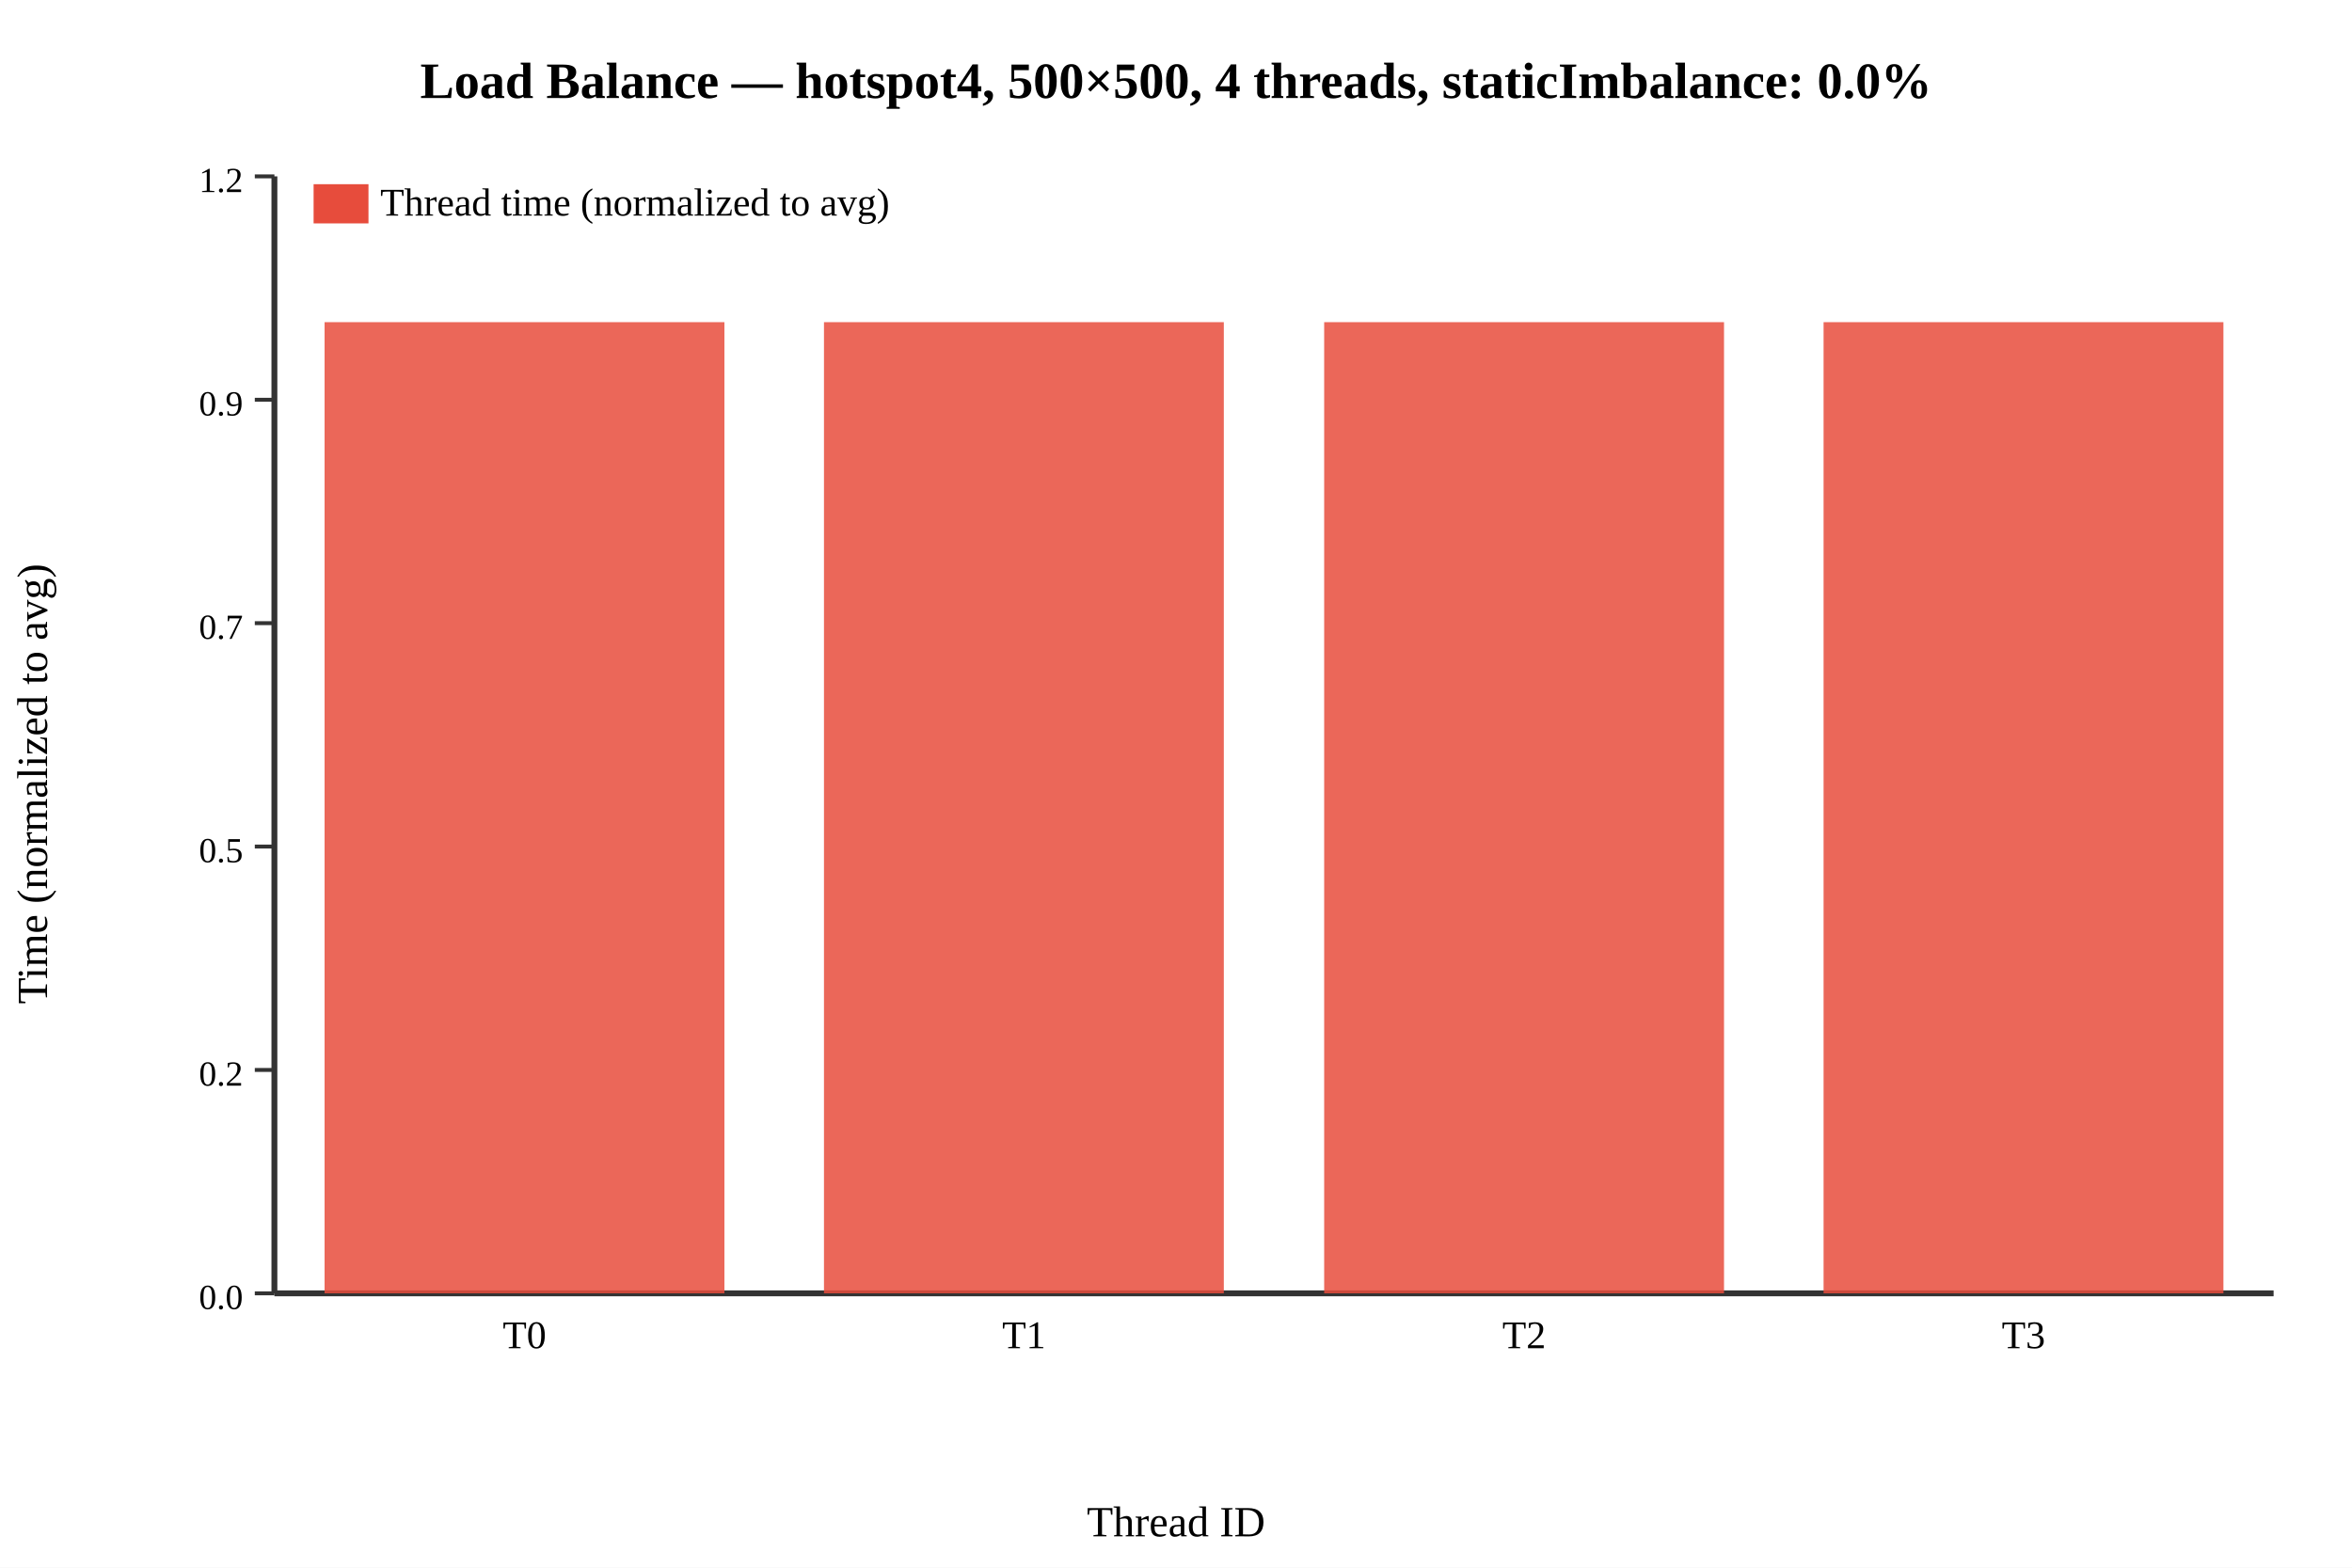
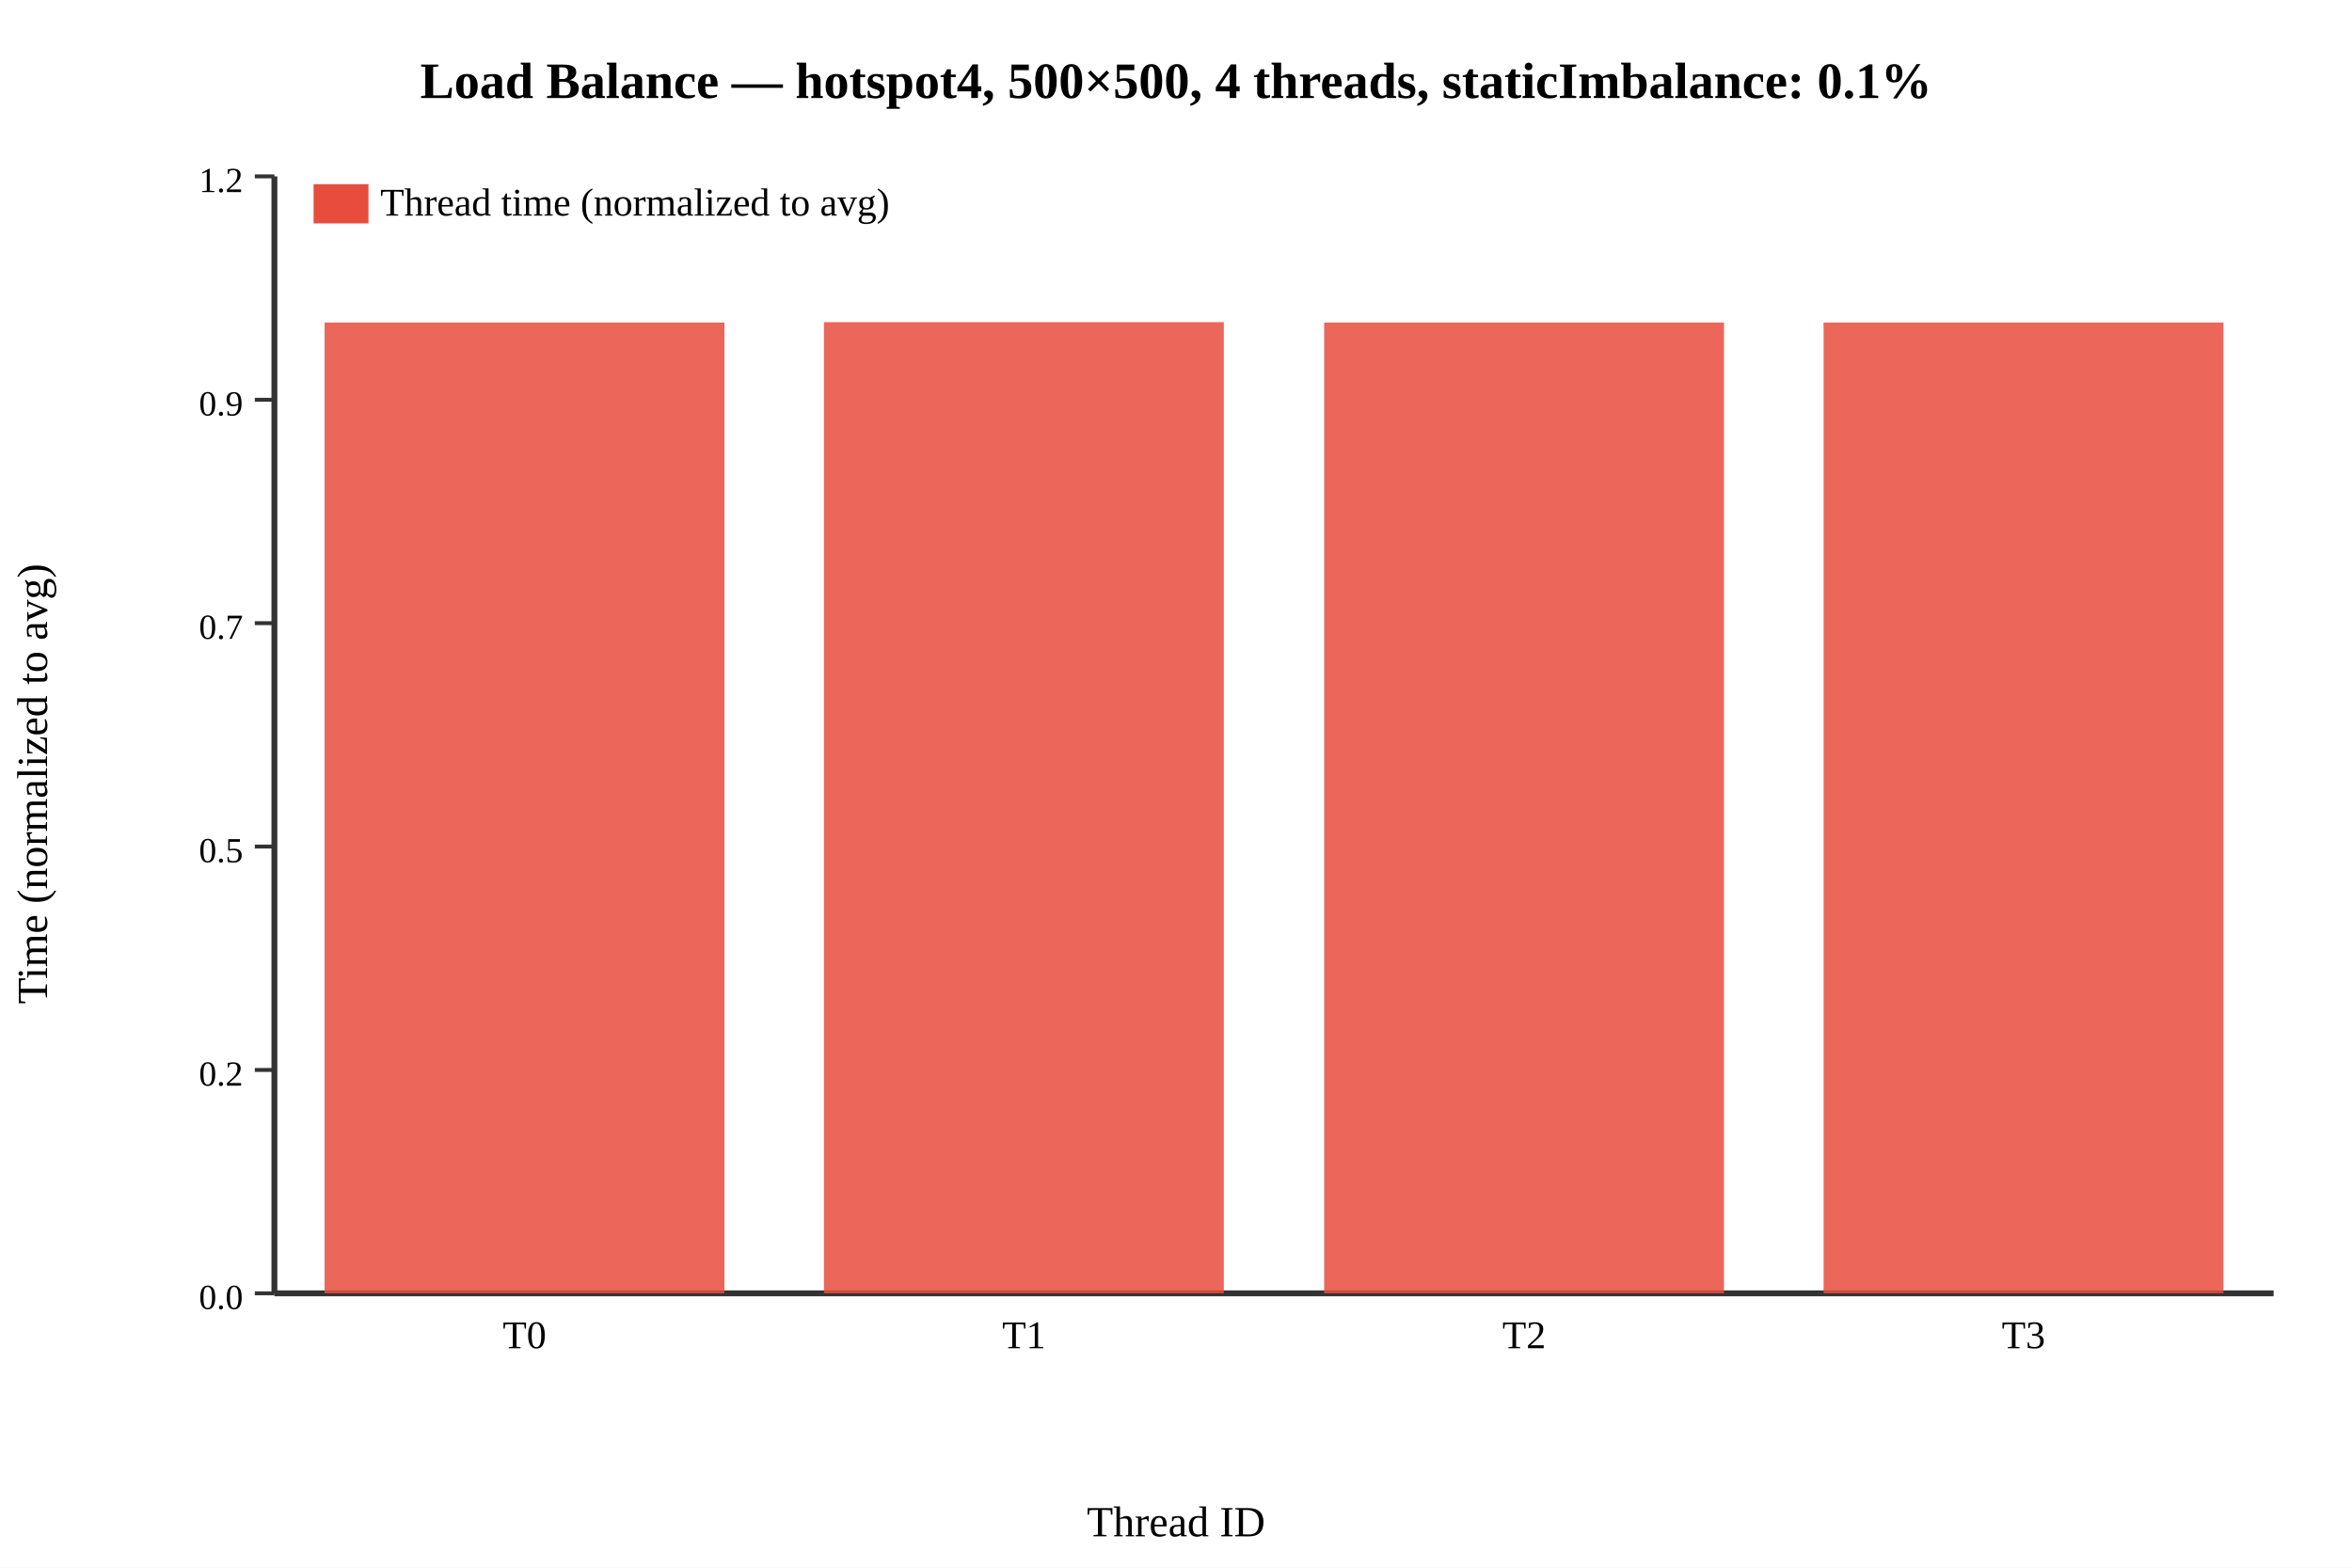
<svg xmlns="http://www.w3.org/2000/svg" viewBox="0 0 600 400">
  <rect width="600" height="400" fill="white" />
  <text x="300" y="25" text-anchor="middle" font-size="13" font-weight="bold">Load Balance — hotspot4, 500×500, 4 threads, static
- Imbalance: 0.0%</text>
+ Imbalance: 0.1%</text>
  <line x1="70" y1="45" x2="70" y2="330" stroke="#333" stroke-width="1.5" />
  <line x1="70" y1="330" x2="580" y2="330" stroke="#333" stroke-width="1.5" />
-   <rect x="82.8" y="82.2" width="102.0" height="247.8" fill="#e74c3c" opacity="0.85" />
+   <rect x="82.8" y="82.3" width="102.0" height="247.7" fill="#e74c3c" opacity="0.85" />
  <text x="133.8" y="344" text-anchor="middle" font-size="10">T0</text>
  <rect x="210.2" y="82.2" width="102.0" height="247.8" fill="#e74c3c" opacity="0.85" />
  <text x="261.2" y="344" text-anchor="middle" font-size="10">T1</text>
-   <rect x="337.8" y="82.2" width="102.0" height="247.8" fill="#e74c3c" opacity="0.85" />
+   <rect x="337.8" y="82.3" width="102.0" height="247.7" fill="#e74c3c" opacity="0.85" />
  <text x="388.8" y="344" text-anchor="middle" font-size="10">T2</text>
-   <rect x="465.2" y="82.2" width="102.0" height="247.8" fill="#e74c3c" opacity="0.85" />
+   <rect x="465.2" y="82.3" width="102.0" height="247.7" fill="#e74c3c" opacity="0.85" />
  <text x="516.2" y="344" text-anchor="middle" font-size="10">T3</text>
  <line x1="70" y1="330.0" x2="65" y2="330.0" stroke="#333" />
  <text x="62" y="334.0" text-anchor="end" font-size="9">0.0</text>
  <line x1="70" y1="273.0" x2="65" y2="273.0" stroke="#333" />
  <text x="62" y="277.0" text-anchor="end" font-size="9">0.2</text>
  <line x1="70" y1="216.0" x2="65" y2="216.0" stroke="#333" />
  <text x="62" y="220.0" text-anchor="end" font-size="9">0.5</text>
  <line x1="70" y1="159.0" x2="65" y2="159.0" stroke="#333" />
  <text x="62" y="163.0" text-anchor="end" font-size="9">0.7</text>
  <line x1="70" y1="102.0" x2="65" y2="102.0" stroke="#333" />
  <text x="62" y="106.0" text-anchor="end" font-size="9">0.9</text>
  <line x1="70" y1="45.0" x2="65" y2="45.0" stroke="#333" />
  <text x="62" y="49.0" text-anchor="end" font-size="9">1.2</text>
  <rect x="80" y="47" width="14" height="10" fill="#e74c3c" />
  <text x="97" y="55" font-size="10">Thread time (normalized to avg)</text>
  <text x="300" y="392" text-anchor="middle" font-size="11">Thread ID</text>
  <text x="12" y="200" text-anchor="middle" font-size="11" transform="rotate(-90 12 200)">Time (normalized to avg)</text>
</svg>
